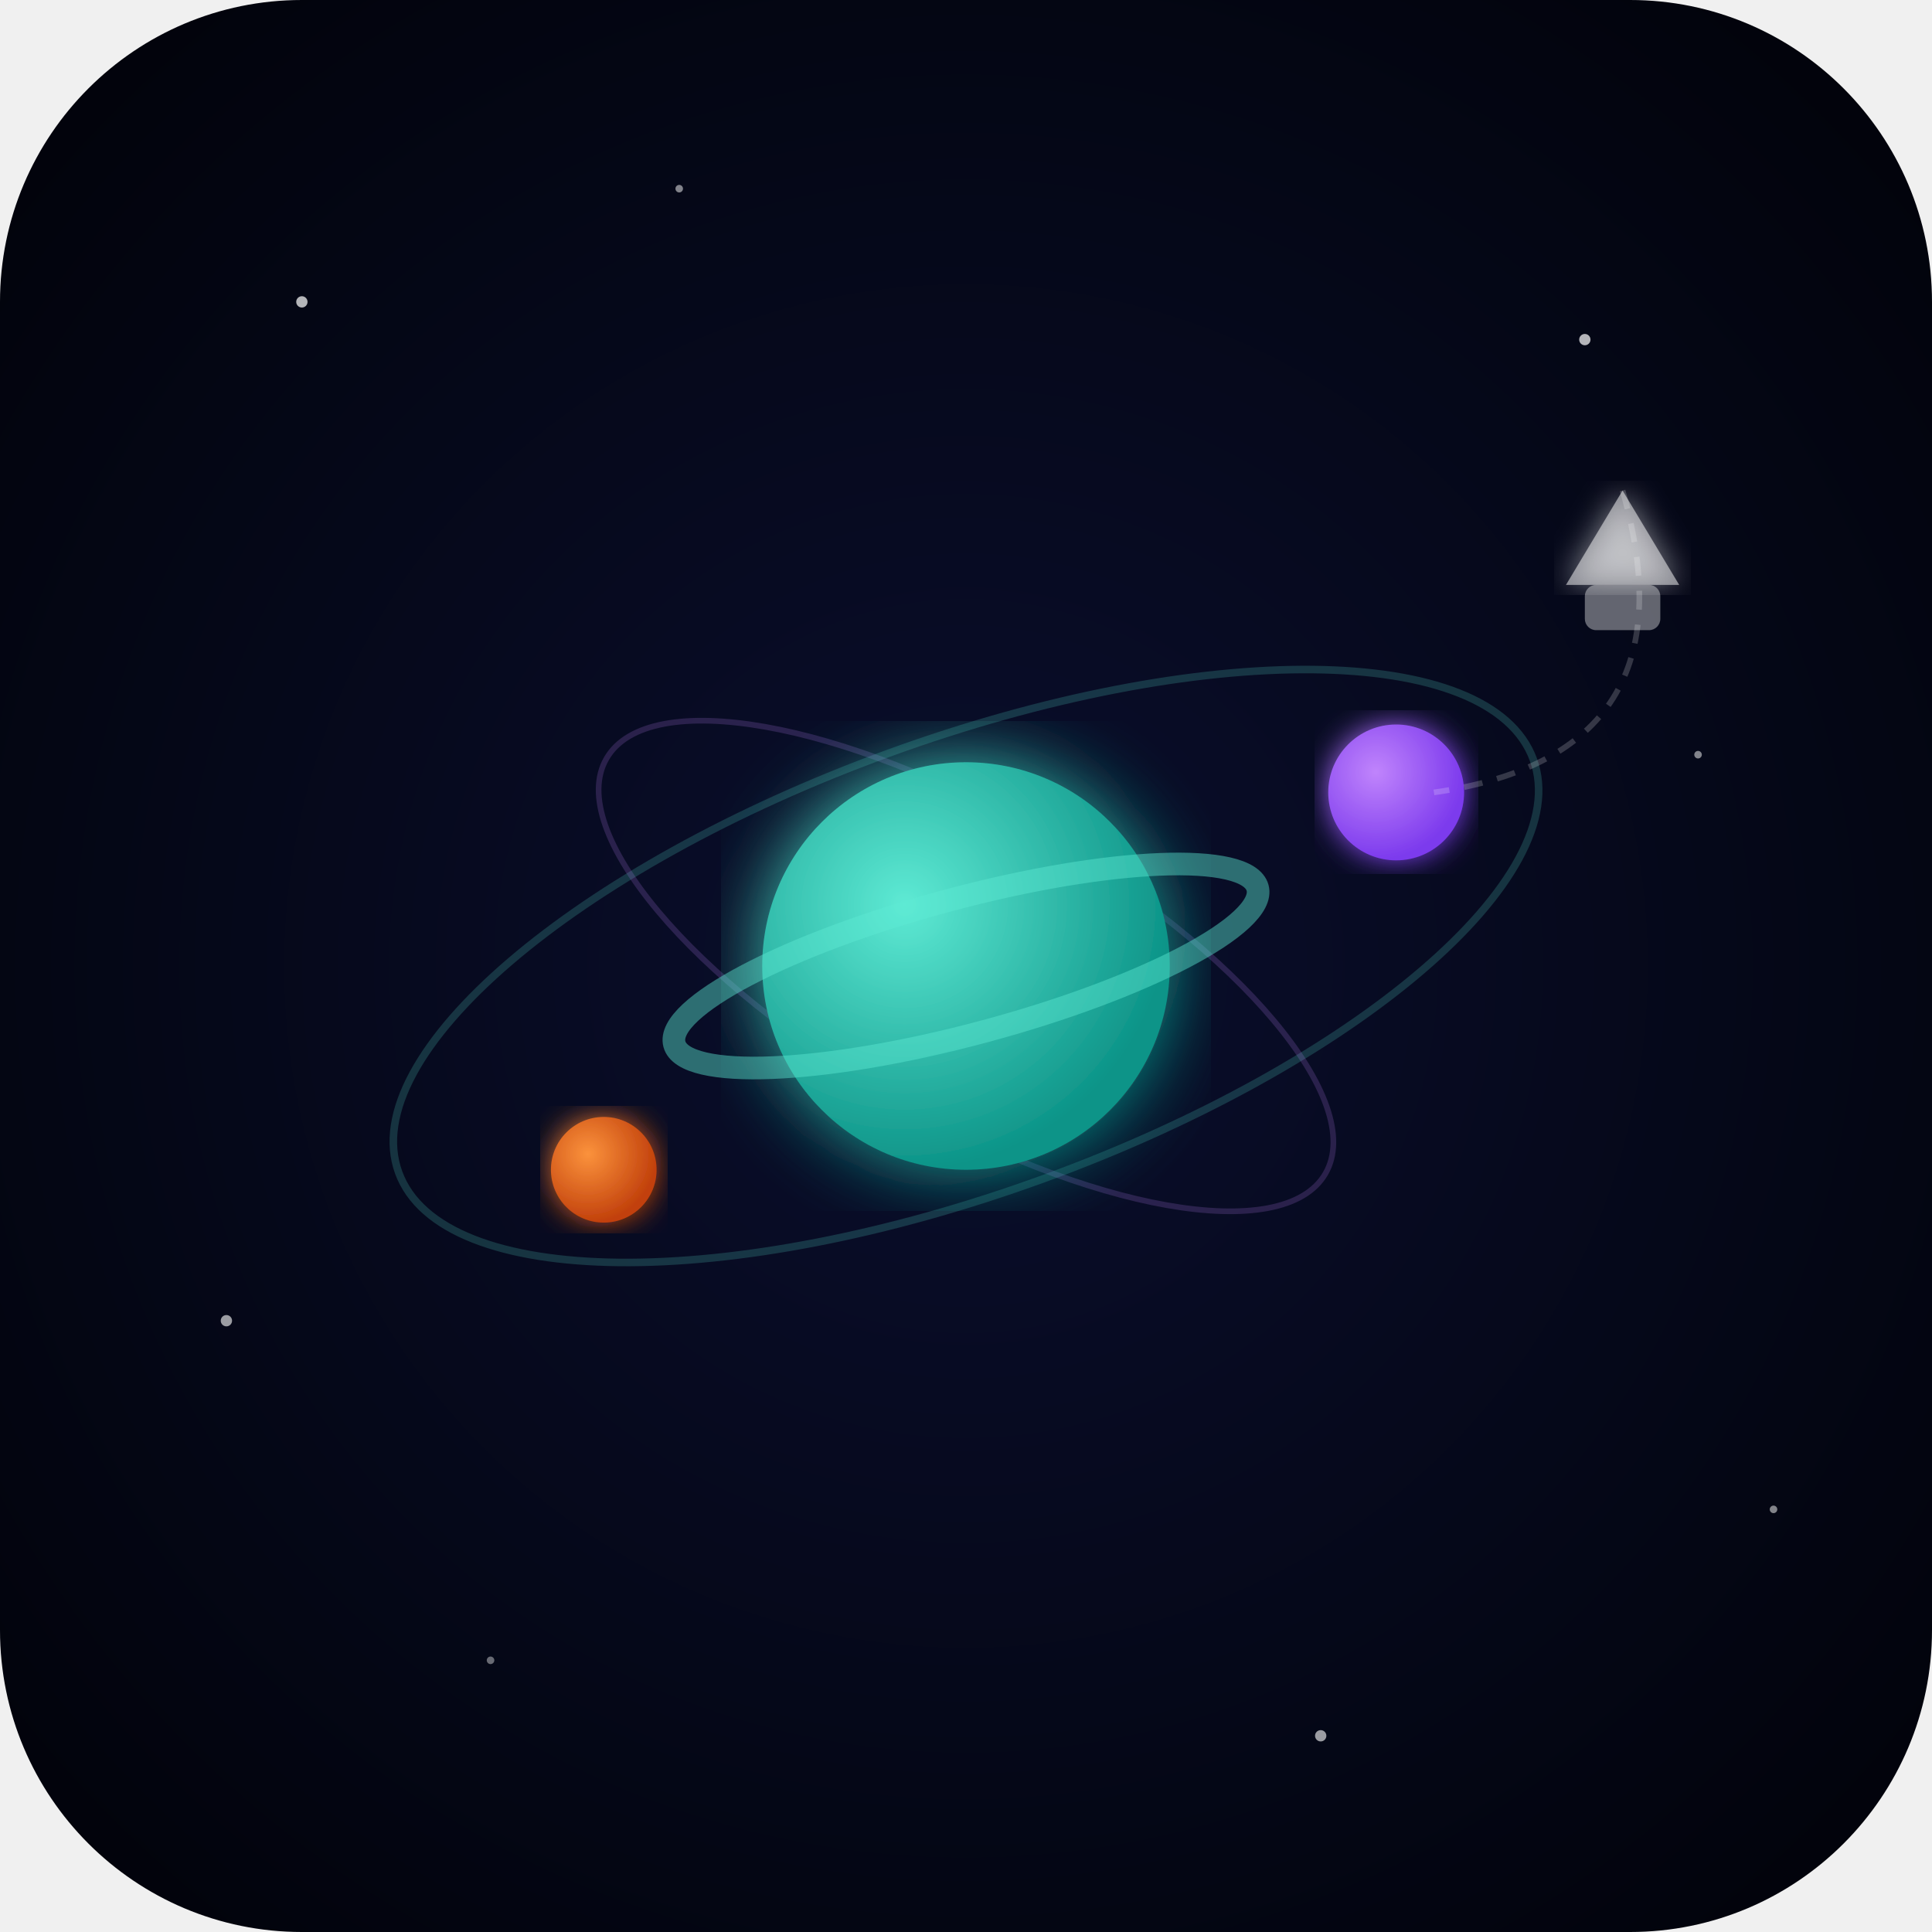
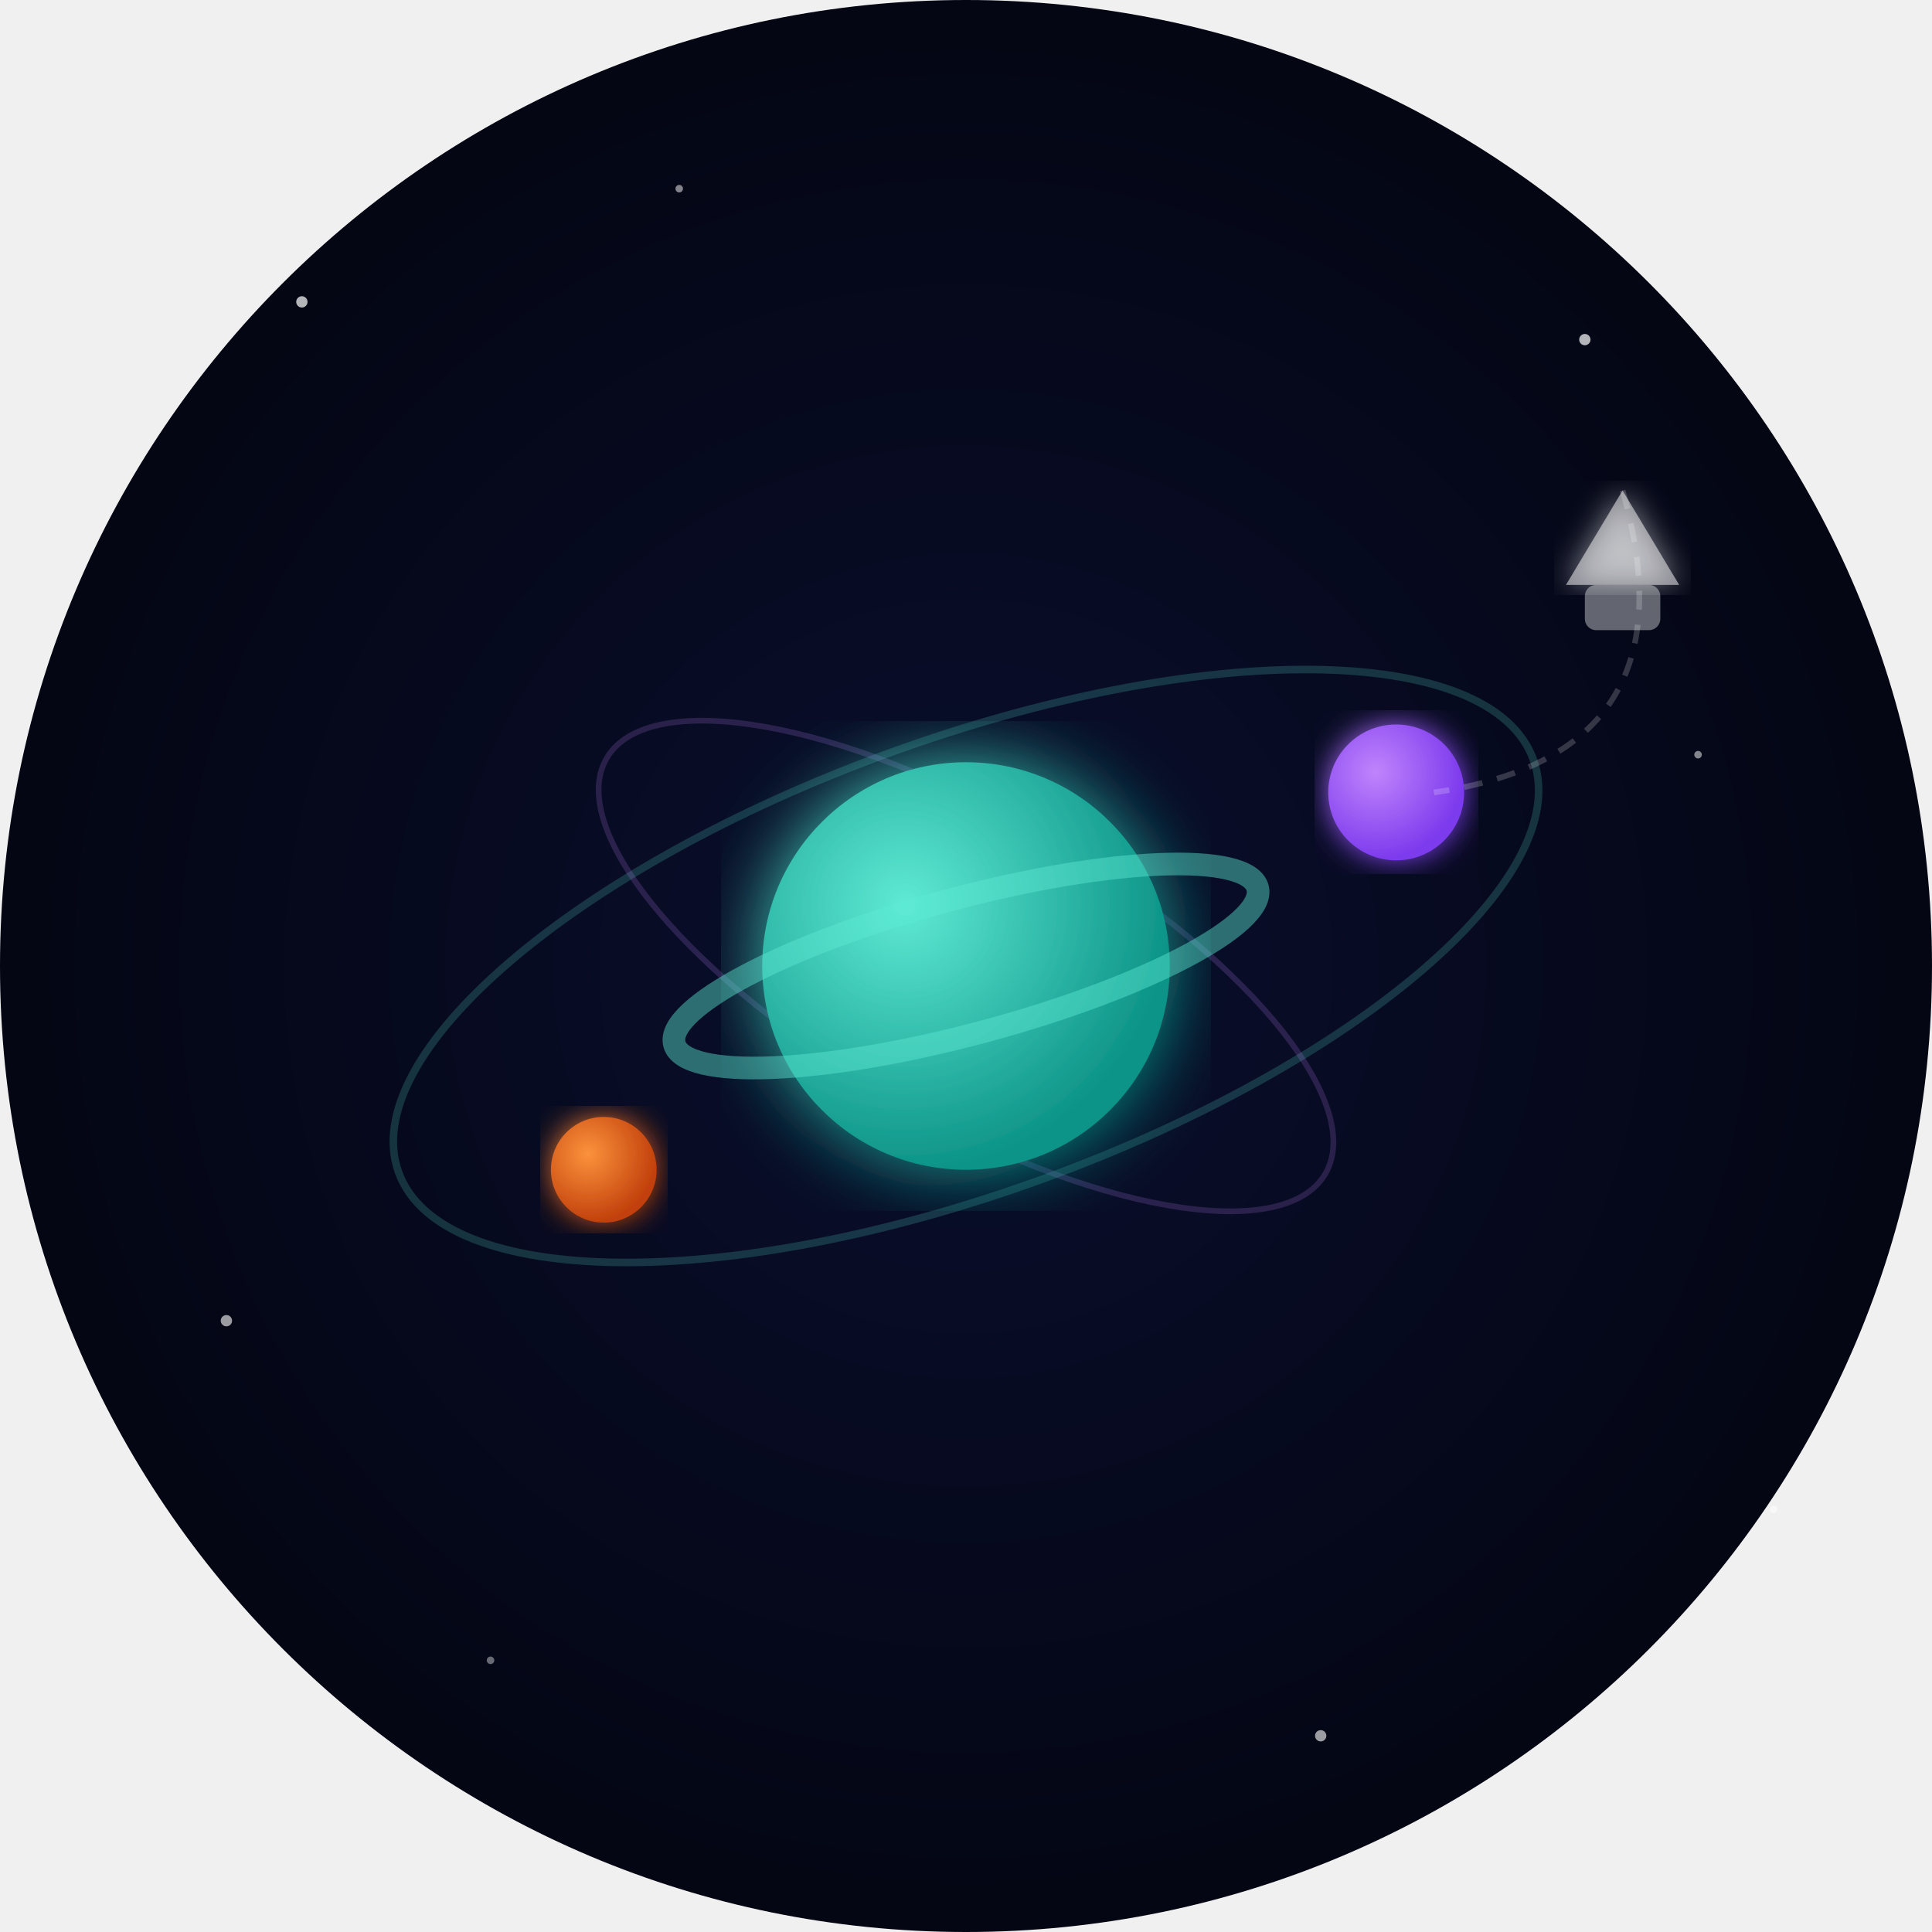
<svg xmlns="http://www.w3.org/2000/svg" viewBox="0 0 512 512">
  <defs>
    <radialGradient id="bg" cx="50%" cy="50%" r="70%">
      <stop offset="0%" style="stop-color:#0a0f2e" />
      <stop offset="100%" style="stop-color:#010208" />
    </radialGradient>
    <radialGradient id="planet" cx="35%" cy="35%" r="65%">
      <stop offset="0%" style="stop-color:#5eead4" />
      <stop offset="100%" style="stop-color:#0d9488" />
    </radialGradient>
    <radialGradient id="moon1" cx="35%" cy="35%" r="65%">
      <stop offset="0%" style="stop-color:#c084fc" />
      <stop offset="100%" style="stop-color:#7c3aed" />
    </radialGradient>
    <radialGradient id="moon2" cx="35%" cy="35%" r="65%">
      <stop offset="0%" style="stop-color:#fb923c" />
      <stop offset="100%" style="stop-color:#c2410c" />
    </radialGradient>
    <filter id="glow">
      <feGaussianBlur stdDeviation="10" result="blur" />
      <feMerge>
        <feMergeNode in="blur" />
        <feMergeNode in="SourceGraphic" />
      </feMerge>
    </filter>
    <filter id="sm">
      <feGaussianBlur stdDeviation="4" result="blur" />
      <feMerge>
        <feMergeNode in="blur" />
        <feMergeNode in="SourceGraphic" />
      </feMerge>
    </filter>
  </defs>
-   <rect width="512" height="512" rx="80" fill="url(#bg)" />
+   <circle cx="256" cy="256" r="256" fill="url(#bg)" />
  <circle cx="80" cy="80" r="1.5" fill="#fff" opacity="0.7" />
  <circle cx="180" cy="50" r="1" fill="#fff" opacity="0.5" />
  <circle cx="420" cy="90" r="1.5" fill="#fff" opacity="0.7" />
  <circle cx="450" cy="200" r="1" fill="#fff" opacity="0.5" />
  <circle cx="60" cy="350" r="1.5" fill="#fff" opacity="0.6" />
  <circle cx="470" cy="400" r="1" fill="#fff" opacity="0.5" />
  <circle cx="350" cy="460" r="1.5" fill="#fff" opacity="0.6" />
  <circle cx="130" cy="440" r="1" fill="#fff" opacity="0.4" />
  <ellipse cx="256" cy="256" rx="160" ry="60" fill="none" stroke="#5eead430" stroke-width="2" transform="rotate(-20 256 256)" />
  <ellipse cx="256" cy="256" rx="110" ry="40" fill="none" stroke="#c084fc30" stroke-width="1.5" transform="rotate(30 256 256)" />
  <circle cx="256" cy="256" r="54" fill="url(#planet)" filter="url(#glow)" />
  <ellipse cx="256" cy="256" rx="80" ry="18" fill="none" stroke="#5eead470" stroke-width="6" transform="rotate(-15 256 256)" />
  <circle cx="370" cy="210" r="18" fill="url(#moon1)" filter="url(#sm)" />
  <circle cx="160" cy="310" r="14" fill="url(#moon2)" filter="url(#sm)" />
  <polygon points="430,130 415,155 445,155" fill="#ffffff80" filter="url(#sm)" />
  <rect x="420" y="155" width="20" height="12" rx="3" fill="#ffffff60" />
  <path d="M430,130 Q450,200 380,210" stroke="#ffffff30" stroke-width="1.5" fill="none" stroke-dasharray="5,4" />
</svg>
